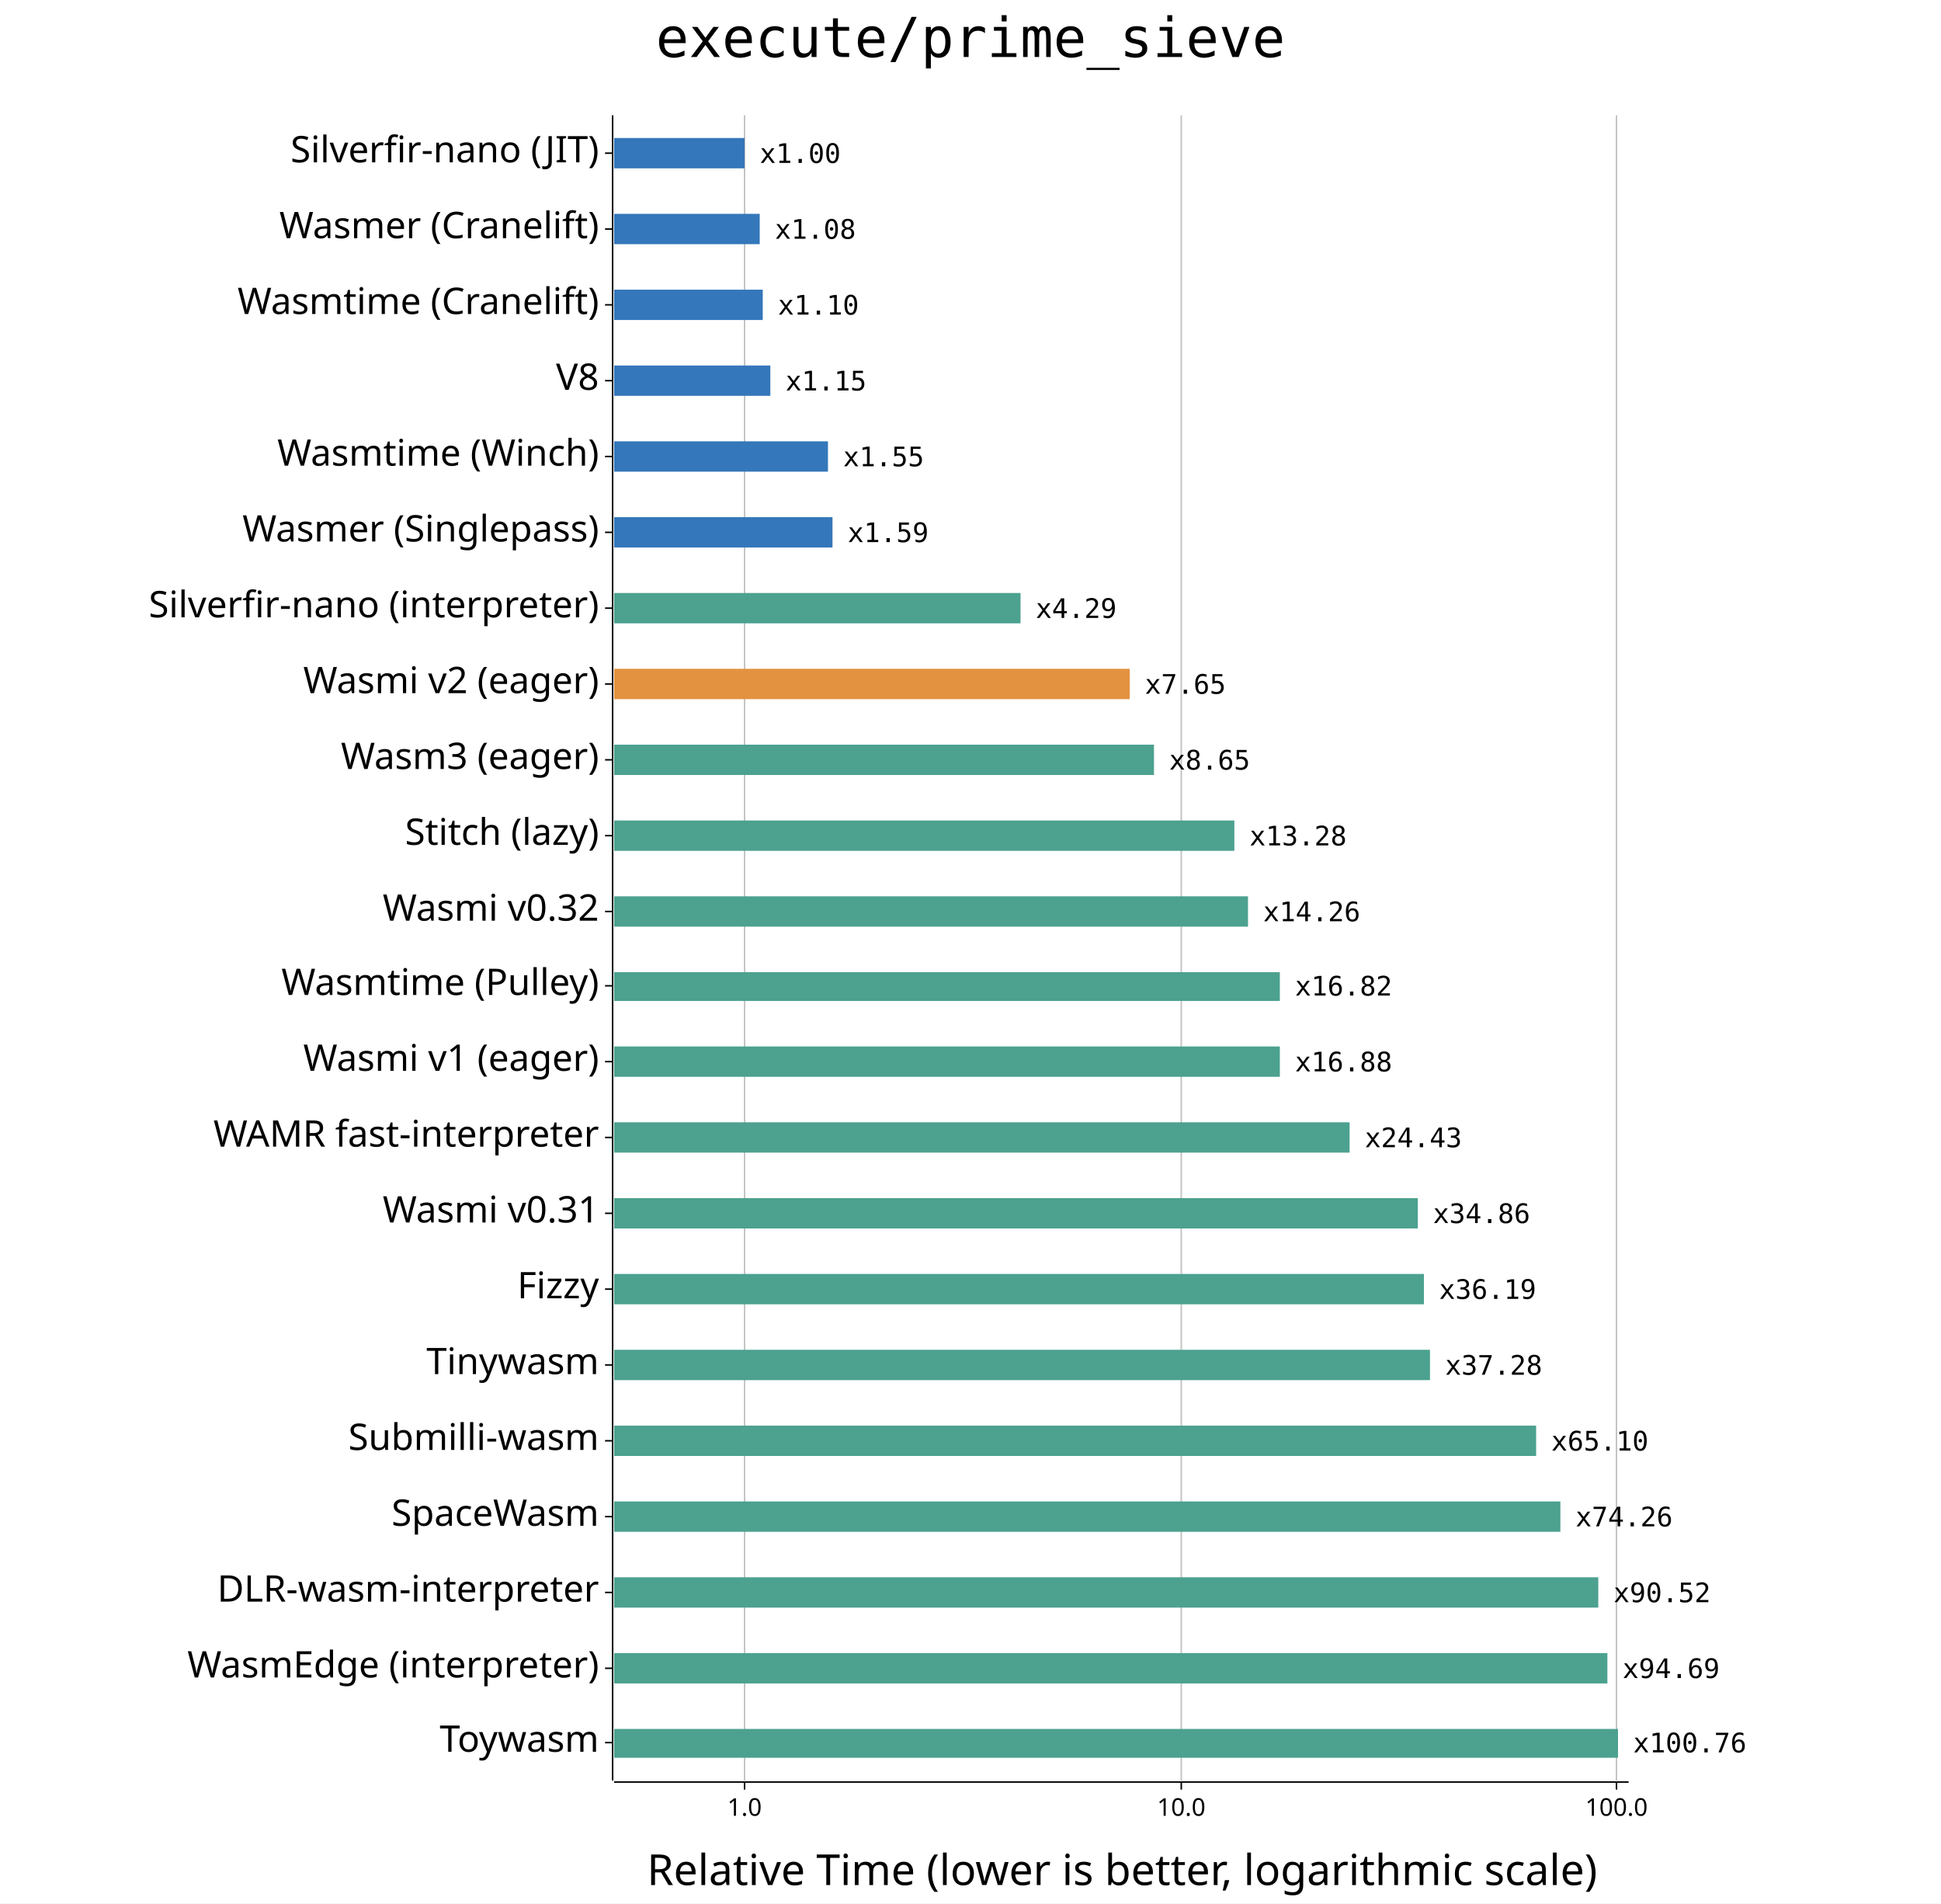
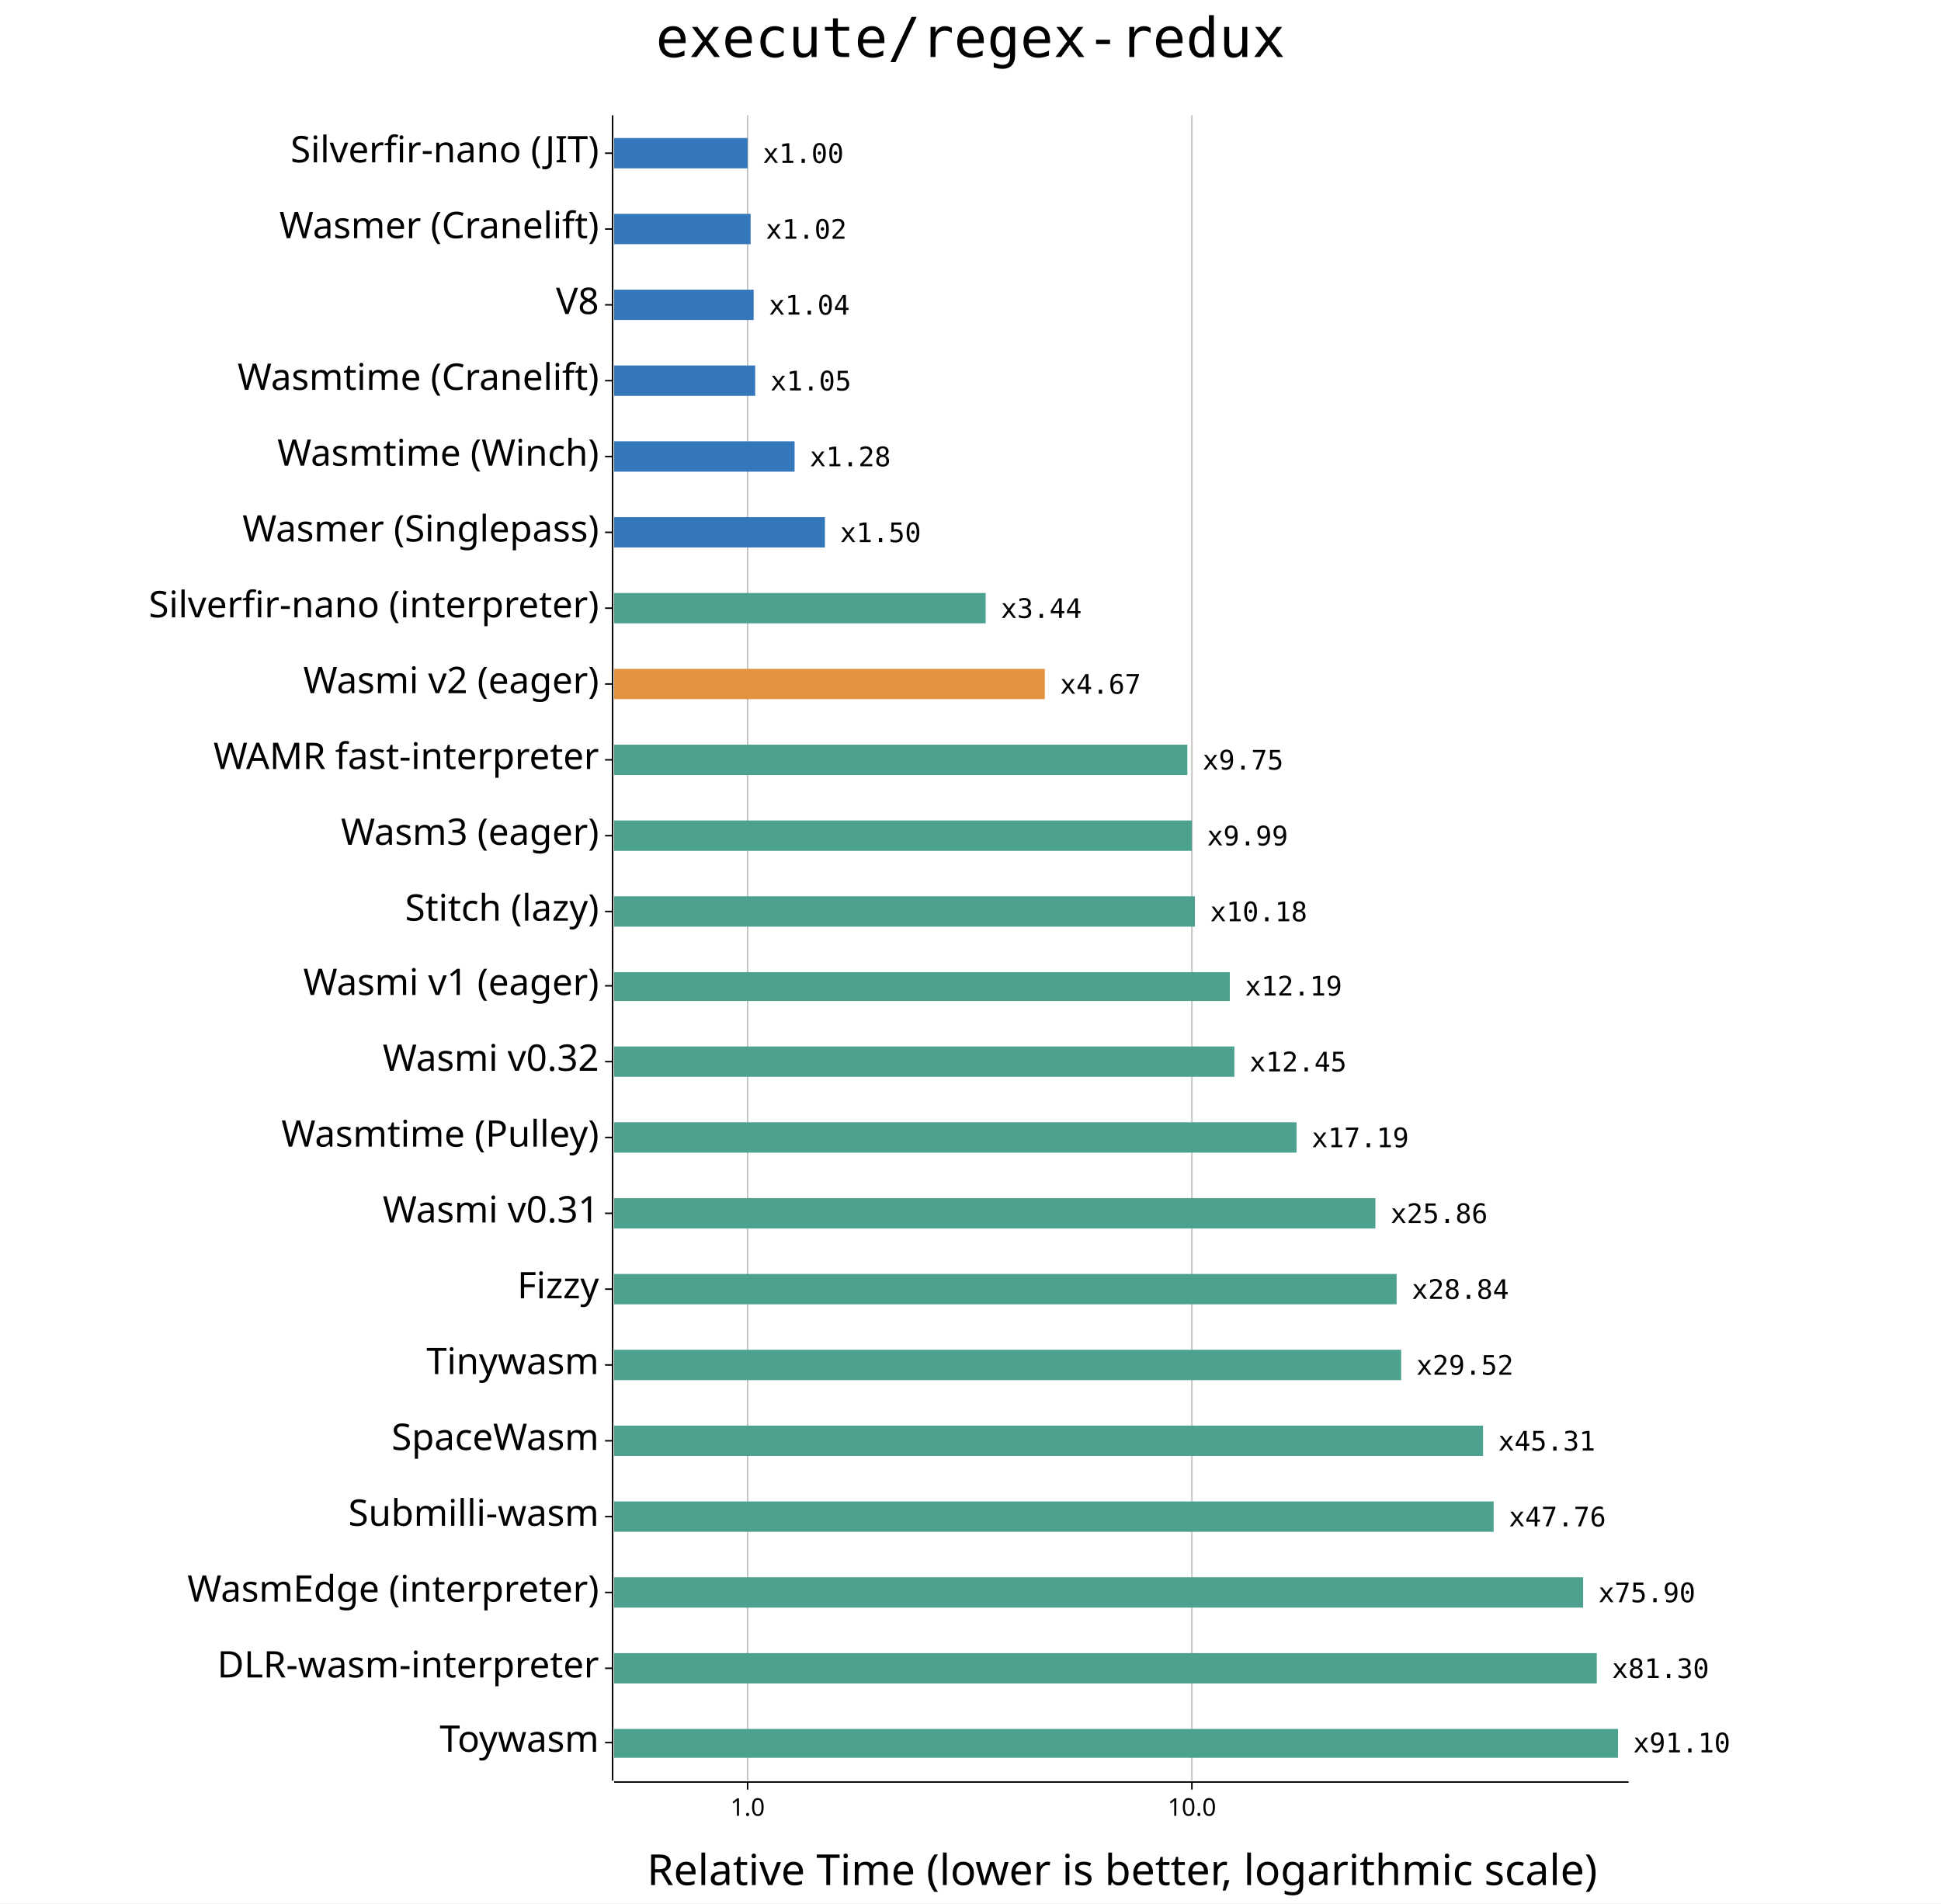
<svg xmlns="http://www.w3.org/2000/svg" width="1280" height="1255" viewBox="0 0 1280 1255">
  <rect x="0" y="0" width="1280" height="1255" opacity="1" fill="#FFFFFF" stroke="none" />
  <text x="640" y="10" dy="0.76em" text-anchor="middle" font-family="monospace" font-size="36.29" opacity="1" fill="#000000">
- execute/prime_sieve
- </text>
-   <line opacity="0.1" stroke="#000000" stroke-width="1" x1="491" y1="1174" x2="491" y2="76" />
-   <line opacity="0.1" stroke="#000000" stroke-width="1" x1="779" y1="1174" x2="779" y2="76" />
-   <line opacity="0.1" stroke="#000000" stroke-width="1" x1="1066" y1="1174" x2="1066" y2="76" />
+ execute/regex-redux
+ </text>
+   <line opacity="0.1" stroke="#000000" stroke-width="1" x1="493" y1="1174" x2="493" y2="76" />
+   <line opacity="0.1" stroke="#000000" stroke-width="1" x1="786" y1="1174" x2="786" y2="76" />
  <text x="5" y="625" dy="0.76em" text-anchor="middle" font-family="sans-serif" font-size="28.226" opacity="1" fill="#000000" transform="rotate(270, 5, 625)">

</text>
  <text x="740" y="1250" dy="-0.5ex" text-anchor="middle" font-family="sans-serif" font-size="28.226" opacity="1" fill="#000000">
Relative Time (lower is better, logarithmic scale)
</text>
-   <line opacity="0.15" stroke="#000000" stroke-width="1" x1="491" y1="1174" x2="491" y2="76" />
-   <line opacity="0.15" stroke="#000000" stroke-width="1" x1="779" y1="1174" x2="779" y2="76" />
-   <line opacity="0.15" stroke="#000000" stroke-width="1" x1="1066" y1="1174" x2="1066" y2="76" />
+   <line opacity="0.15" stroke="#000000" stroke-width="1" x1="493" y1="1174" x2="493" y2="76" />
+   <line opacity="0.15" stroke="#000000" stroke-width="1" x1="786" y1="1174" x2="786" y2="76" />
  <polyline fill="none" opacity="1" stroke="#000000" stroke-width="1" points="404,76 404,1174 " />
  <text x="395" y="1149" dy="0.5ex" text-anchor="end" font-family="sans-serif" font-size="24.194" opacity="1" fill="#000000">
Toywasm
</text>
  <polyline fill="none" opacity="1" stroke="#000000" stroke-width="1" points="399,1149 404,1149 " />
  <text x="395" y="1100" dy="0.5ex" text-anchor="end" font-family="sans-serif" font-size="24.194" opacity="1" fill="#000000">
- WasmEdge (interpreter)
+ DLR-wasm-interpreter
</text>
  <polyline fill="none" opacity="1" stroke="#000000" stroke-width="1" points="399,1100 404,1100 " />
  <text x="395" y="1050" dy="0.5ex" text-anchor="end" font-family="sans-serif" font-size="24.194" opacity="1" fill="#000000">
- DLR-wasm-interpreter
+ WasmEdge (interpreter)
</text>
  <polyline fill="none" opacity="1" stroke="#000000" stroke-width="1" points="399,1050 404,1050 " />
  <text x="395" y="1000" dy="0.5ex" text-anchor="end" font-family="sans-serif" font-size="24.194" opacity="1" fill="#000000">
- SpaceWasm
+ Submilli-wasm
</text>
  <polyline fill="none" opacity="1" stroke="#000000" stroke-width="1" points="399,1000 404,1000 " />
  <text x="395" y="950" dy="0.5ex" text-anchor="end" font-family="sans-serif" font-size="24.194" opacity="1" fill="#000000">
- Submilli-wasm
+ SpaceWasm
</text>
  <polyline fill="none" opacity="1" stroke="#000000" stroke-width="1" points="399,950 404,950 " />
  <text x="395" y="900" dy="0.5ex" text-anchor="end" font-family="sans-serif" font-size="24.194" opacity="1" fill="#000000">
Tinywasm
</text>
  <polyline fill="none" opacity="1" stroke="#000000" stroke-width="1" points="399,900 404,900 " />
  <text x="395" y="850" dy="0.5ex" text-anchor="end" font-family="sans-serif" font-size="24.194" opacity="1" fill="#000000">
Fizzy
</text>
  <polyline fill="none" opacity="1" stroke="#000000" stroke-width="1" points="399,850 404,850 " />
  <text x="395" y="800" dy="0.5ex" text-anchor="end" font-family="sans-serif" font-size="24.194" opacity="1" fill="#000000">
Wasmi v0.31
</text>
  <polyline fill="none" opacity="1" stroke="#000000" stroke-width="1" points="399,800 404,800 " />
  <text x="395" y="750" dy="0.5ex" text-anchor="end" font-family="sans-serif" font-size="24.194" opacity="1" fill="#000000">
- WAMR fast-interpreter
+ Wasmtime (Pulley)
</text>
  <polyline fill="none" opacity="1" stroke="#000000" stroke-width="1" points="399,750 404,750 " />
  <text x="395" y="700" dy="0.5ex" text-anchor="end" font-family="sans-serif" font-size="24.194" opacity="1" fill="#000000">
- Wasmi v1 (eager)
+ Wasmi v0.32
</text>
  <polyline fill="none" opacity="1" stroke="#000000" stroke-width="1" points="399,700 404,700 " />
  <text x="395" y="650" dy="0.5ex" text-anchor="end" font-family="sans-serif" font-size="24.194" opacity="1" fill="#000000">
- Wasmtime (Pulley)
+ Wasmi v1 (eager)
</text>
  <polyline fill="none" opacity="1" stroke="#000000" stroke-width="1" points="399,650 404,650 " />
  <text x="395" y="601" dy="0.5ex" text-anchor="end" font-family="sans-serif" font-size="24.194" opacity="1" fill="#000000">
- Wasmi v0.32
+ Stitch (lazy)
</text>
  <polyline fill="none" opacity="1" stroke="#000000" stroke-width="1" points="399,601 404,601 " />
  <text x="395" y="551" dy="0.5ex" text-anchor="end" font-family="sans-serif" font-size="24.194" opacity="1" fill="#000000">
- Stitch (lazy)
+ Wasm3 (eager)
</text>
  <polyline fill="none" opacity="1" stroke="#000000" stroke-width="1" points="399,551 404,551 " />
  <text x="395" y="501" dy="0.5ex" text-anchor="end" font-family="sans-serif" font-size="24.194" opacity="1" fill="#000000">
- Wasm3 (eager)
+ WAMR fast-interpreter
</text>
  <polyline fill="none" opacity="1" stroke="#000000" stroke-width="1" points="399,501 404,501 " />
  <text x="395" y="451" dy="0.5ex" text-anchor="end" font-family="sans-serif" font-size="24.194" opacity="1" fill="#000000">
Wasmi v2 (eager)
</text>
  <polyline fill="none" opacity="1" stroke="#000000" stroke-width="1" points="399,451 404,451 " />
  <text x="395" y="401" dy="0.5ex" text-anchor="end" font-family="sans-serif" font-size="24.194" opacity="1" fill="#000000">
Silverfir-nano (interpreter)
</text>
  <polyline fill="none" opacity="1" stroke="#000000" stroke-width="1" points="399,401 404,401 " />
  <text x="395" y="351" dy="0.5ex" text-anchor="end" font-family="sans-serif" font-size="24.194" opacity="1" fill="#000000">
Wasmer (Singlepass)
</text>
  <polyline fill="none" opacity="1" stroke="#000000" stroke-width="1" points="399,351 404,351 " />
  <text x="395" y="301" dy="0.5ex" text-anchor="end" font-family="sans-serif" font-size="24.194" opacity="1" fill="#000000">
Wasmtime (Winch)
</text>
  <polyline fill="none" opacity="1" stroke="#000000" stroke-width="1" points="399,301 404,301 " />
  <text x="395" y="251" dy="0.5ex" text-anchor="end" font-family="sans-serif" font-size="24.194" opacity="1" fill="#000000">
- V8
+ Wasmtime (Cranelift)
</text>
  <polyline fill="none" opacity="1" stroke="#000000" stroke-width="1" points="399,251 404,251 " />
  <text x="395" y="201" dy="0.5ex" text-anchor="end" font-family="sans-serif" font-size="24.194" opacity="1" fill="#000000">
- Wasmtime (Cranelift)
+ V8
</text>
  <polyline fill="none" opacity="1" stroke="#000000" stroke-width="1" points="399,201 404,201 " />
  <text x="395" y="151" dy="0.5ex" text-anchor="end" font-family="sans-serif" font-size="24.194" opacity="1" fill="#000000">
Wasmer (Cranelift)
</text>
  <polyline fill="none" opacity="1" stroke="#000000" stroke-width="1" points="399,151 404,151 " />
  <text x="395" y="101" dy="0.5ex" text-anchor="end" font-family="sans-serif" font-size="24.194" opacity="1" fill="#000000">
Silverfir-nano (JIT)
</text>
  <polyline fill="none" opacity="1" stroke="#000000" stroke-width="1" points="399,101 404,101 " />
  <polyline fill="none" opacity="1" stroke="#000000" stroke-width="1" points="405,1175 1074,1175 " />
-   <text x="491" y="1185" dy="0.76em" text-anchor="middle" font-family="sans-serif" font-size="16.129" opacity="1" fill="#000000">
+   <text x="493" y="1185" dy="0.76em" text-anchor="middle" font-family="sans-serif" font-size="16.129" opacity="1" fill="#000000">
1.0
</text>
-   <polyline fill="none" opacity="1" stroke="#000000" stroke-width="1" points="491,1175 491,1180 " />
-   <text x="779" y="1185" dy="0.76em" text-anchor="middle" font-family="sans-serif" font-size="16.129" opacity="1" fill="#000000">
+   <polyline fill="none" opacity="1" stroke="#000000" stroke-width="1" points="493,1175 493,1180 " />
+   <text x="786" y="1185" dy="0.76em" text-anchor="middle" font-family="sans-serif" font-size="16.129" opacity="1" fill="#000000">
10.0
</text>
-   <polyline fill="none" opacity="1" stroke="#000000" stroke-width="1" points="779,1175 779,1180 " />
-   <text x="1066" y="1185" dy="0.76em" text-anchor="middle" font-family="sans-serif" font-size="16.129" opacity="1" fill="#000000">
- 100.0
- </text>
-   <polyline fill="none" opacity="1" stroke="#000000" stroke-width="1" points="1066,1175 1066,1180 " />
-   <rect x="405" y="441" width="340" height="20" opacity="1" fill="#E3923F" stroke="none" />
-   <rect x="405" y="940" width="608" height="20" opacity="1" fill="#4CA18F" stroke="none" />
-   <rect x="405" y="1040" width="649" height="20" opacity="1" fill="#4CA18F" stroke="none" />
-   <rect x="405" y="740" width="485" height="20" opacity="1" fill="#4CA18F" stroke="none" />
-   <rect x="405" y="690" width="439" height="20" opacity="1" fill="#4CA18F" stroke="none" />
-   <rect x="405" y="341" width="144" height="20" opacity="1" fill="#3477BA" stroke="none" />
-   <rect x="405" y="291" width="141" height="20" opacity="1" fill="#3477BA" stroke="none" />
-   <rect x="405" y="890" width="538" height="20" opacity="1" fill="#4CA18F" stroke="none" />
-   <rect x="405" y="391" width="268" height="20" opacity="1" fill="#4CA18F" stroke="none" />
-   <rect x="405" y="541" width="409" height="20" opacity="1" fill="#4CA18F" stroke="none" />
-   <rect x="405" y="91" width="86" height="20" opacity="1" fill="#3477BA" stroke="none" />
-   <rect x="405" y="1090" width="655" height="20" opacity="1" fill="#4CA18F" stroke="none" />
-   <rect x="405" y="641" width="439" height="19" opacity="1" fill="#4CA18F" stroke="none" />
-   <rect x="405" y="141" width="96" height="20" opacity="1" fill="#3477BA" stroke="none" />
+   <polyline fill="none" opacity="1" stroke="#000000" stroke-width="1" points="786,1175 786,1180 " />
+   <rect x="405" y="591" width="383" height="20" opacity="1" fill="#4CA18F" stroke="none" />
+   <rect x="405" y="391" width="245" height="20" opacity="1" fill="#4CA18F" stroke="none" />
+   <rect x="405" y="690" width="409" height="20" opacity="1" fill="#4CA18F" stroke="none" />
+   <rect x="405" y="940" width="573" height="20" opacity="1" fill="#4CA18F" stroke="none" />
+   <rect x="405" y="840" width="516" height="20" opacity="1" fill="#4CA18F" stroke="none" />
  <rect x="405" y="1140" width="662" height="19" opacity="1" fill="#4CA18F" stroke="none" />
-   <rect x="405" y="241" width="103" height="20" opacity="1" fill="#3477BA" stroke="none" />
-   <rect x="405" y="790" width="530" height="20" opacity="1" fill="#4CA18F" stroke="none" />
-   <rect x="405" y="491" width="356" height="20" opacity="1" fill="#4CA18F" stroke="none" />
-   <rect x="405" y="990" width="624" height="20" opacity="1" fill="#4CA18F" stroke="none" />
-   <rect x="405" y="191" width="98" height="20" opacity="1" fill="#3477BA" stroke="none" />
-   <rect x="405" y="840" width="534" height="20" opacity="1" fill="#4CA18F" stroke="none" />
-   <rect x="405" y="591" width="418" height="20" opacity="1" fill="#4CA18F" stroke="none" />
+   <rect x="405" y="641" width="406" height="19" opacity="1" fill="#4CA18F" stroke="none" />
+   <rect x="405" y="341" width="139" height="20" opacity="1" fill="#3477BA" stroke="none" />
+   <rect x="405" y="1040" width="639" height="20" opacity="1" fill="#4CA18F" stroke="none" />
+   <rect x="405" y="191" width="92" height="20" opacity="1" fill="#3477BA" stroke="none" />
+   <rect x="405" y="890" width="519" height="20" opacity="1" fill="#4CA18F" stroke="none" />
+   <rect x="405" y="241" width="93" height="20" opacity="1" fill="#3477BA" stroke="none" />
+   <rect x="405" y="491" width="378" height="20" opacity="1" fill="#4CA18F" stroke="none" />
+   <rect x="405" y="541" width="381" height="20" opacity="1" fill="#4CA18F" stroke="none" />
+   <rect x="405" y="141" width="90" height="20" opacity="1" fill="#3477BA" stroke="none" />
+   <rect x="405" y="790" width="502" height="20" opacity="1" fill="#4CA18F" stroke="none" />
+   <rect x="405" y="740" width="450" height="20" opacity="1" fill="#4CA18F" stroke="none" />
+   <rect x="405" y="91" width="88" height="20" opacity="1" fill="#3477BA" stroke="none" />
+   <rect x="405" y="1090" width="648" height="20" opacity="1" fill="#4CA18F" stroke="none" />
+   <rect x="405" y="990" width="580" height="20" opacity="1" fill="#4CA18F" stroke="none" />
+   <rect x="405" y="291" width="119" height="20" opacity="1" fill="#3477BA" stroke="none" />
+   <rect x="405" y="441" width="284" height="20" opacity="1" fill="#E3923F" stroke="none" />
  <text x="1077" y="1151" dy="0.5ex" text-anchor="start" font-family="monospace" font-size="17.742" opacity="1" fill="#000000">
- x100.76
- </text>
-   <text x="1070" y="1102" dy="0.5ex" text-anchor="start" font-family="monospace" font-size="17.742" opacity="1" fill="#000000">
- x94.69
- </text>
-   <text x="1064" y="1052" dy="0.5ex" text-anchor="start" font-family="monospace" font-size="17.742" opacity="1" fill="#000000">
- x90.52
- </text>
-   <text x="1039" y="1002" dy="0.5ex" text-anchor="start" font-family="monospace" font-size="17.742" opacity="1" fill="#000000">
- x74.26
- </text>
-   <text x="1023" y="952" dy="0.5ex" text-anchor="start" font-family="monospace" font-size="17.742" opacity="1" fill="#000000">
- x65.10
- </text>
-   <text x="953" y="902" dy="0.5ex" text-anchor="start" font-family="monospace" font-size="17.742" opacity="1" fill="#000000">
- x37.28
- </text>
-   <text x="949" y="852" dy="0.5ex" text-anchor="start" font-family="monospace" font-size="17.742" opacity="1" fill="#000000">
- x36.19
- </text>
-   <text x="945" y="802" dy="0.5ex" text-anchor="start" font-family="monospace" font-size="17.742" opacity="1" fill="#000000">
- x34.86
- </text>
-   <text x="900" y="752" dy="0.5ex" text-anchor="start" font-family="monospace" font-size="17.742" opacity="1" fill="#000000">
- x24.43
- </text>
-   <text x="854" y="702" dy="0.5ex" text-anchor="start" font-family="monospace" font-size="17.742" opacity="1" fill="#000000">
- x16.88
- </text>
-   <text x="854" y="652" dy="0.5ex" text-anchor="start" font-family="monospace" font-size="17.742" opacity="1" fill="#000000">
- x16.82
- </text>
-   <text x="833" y="603" dy="0.5ex" text-anchor="start" font-family="monospace" font-size="17.742" opacity="1" fill="#000000">
- x14.26
- </text>
-   <text x="824" y="553" dy="0.5ex" text-anchor="start" font-family="monospace" font-size="17.742" opacity="1" fill="#000000">
- x13.28
- </text>
-   <text x="771" y="503" dy="0.5ex" text-anchor="start" font-family="monospace" font-size="17.742" opacity="1" fill="#000000">
- x8.65
- </text>
-   <text x="755" y="453" dy="0.5ex" text-anchor="start" font-family="monospace" font-size="17.742" opacity="1" fill="#000000">
- x7.65
- </text>
-   <text x="683" y="403" dy="0.5ex" text-anchor="start" font-family="monospace" font-size="17.742" opacity="1" fill="#000000">
- x4.29
- </text>
-   <text x="559" y="353" dy="0.5ex" text-anchor="start" font-family="monospace" font-size="17.742" opacity="1" fill="#000000">
- x1.59
- </text>
-   <text x="556" y="303" dy="0.5ex" text-anchor="start" font-family="monospace" font-size="17.742" opacity="1" fill="#000000">
- x1.55
- </text>
-   <text x="518" y="253" dy="0.5ex" text-anchor="start" font-family="monospace" font-size="17.742" opacity="1" fill="#000000">
- x1.15
- </text>
-   <text x="513" y="203" dy="0.5ex" text-anchor="start" font-family="monospace" font-size="17.742" opacity="1" fill="#000000">
- x1.10
- </text>
-   <text x="511" y="153" dy="0.5ex" text-anchor="start" font-family="monospace" font-size="17.742" opacity="1" fill="#000000">
- x1.08
- </text>
-   <text x="501" y="103" dy="0.5ex" text-anchor="start" font-family="monospace" font-size="17.742" opacity="1" fill="#000000">
+ x91.10
+ </text>
+   <text x="1063" y="1102" dy="0.5ex" text-anchor="start" font-family="monospace" font-size="17.742" opacity="1" fill="#000000">
+ x81.30
+ </text>
+   <text x="1054" y="1052" dy="0.5ex" text-anchor="start" font-family="monospace" font-size="17.742" opacity="1" fill="#000000">
+ x75.90
+ </text>
+   <text x="995" y="1002" dy="0.5ex" text-anchor="start" font-family="monospace" font-size="17.742" opacity="1" fill="#000000">
+ x47.76
+ </text>
+   <text x="988" y="952" dy="0.5ex" text-anchor="start" font-family="monospace" font-size="17.742" opacity="1" fill="#000000">
+ x45.31
+ </text>
+   <text x="934" y="902" dy="0.5ex" text-anchor="start" font-family="monospace" font-size="17.742" opacity="1" fill="#000000">
+ x29.52
+ </text>
+   <text x="931" y="852" dy="0.5ex" text-anchor="start" font-family="monospace" font-size="17.742" opacity="1" fill="#000000">
+ x28.84
+ </text>
+   <text x="917" y="802" dy="0.5ex" text-anchor="start" font-family="monospace" font-size="17.742" opacity="1" fill="#000000">
+ x25.86
+ </text>
+   <text x="865" y="752" dy="0.5ex" text-anchor="start" font-family="monospace" font-size="17.742" opacity="1" fill="#000000">
+ x17.19
+ </text>
+   <text x="824" y="702" dy="0.5ex" text-anchor="start" font-family="monospace" font-size="17.742" opacity="1" fill="#000000">
+ x12.45
+ </text>
+   <text x="821" y="652" dy="0.5ex" text-anchor="start" font-family="monospace" font-size="17.742" opacity="1" fill="#000000">
+ x12.19
+ </text>
+   <text x="798" y="603" dy="0.5ex" text-anchor="start" font-family="monospace" font-size="17.742" opacity="1" fill="#000000">
+ x10.18
+ </text>
+   <text x="796" y="553" dy="0.5ex" text-anchor="start" font-family="monospace" font-size="17.742" opacity="1" fill="#000000">
+ x9.99
+ </text>
+   <text x="793" y="503" dy="0.5ex" text-anchor="start" font-family="monospace" font-size="17.742" opacity="1" fill="#000000">
+ x9.75
+ </text>
+   <text x="699" y="453" dy="0.5ex" text-anchor="start" font-family="monospace" font-size="17.742" opacity="1" fill="#000000">
+ x4.67
+ </text>
+   <text x="660" y="403" dy="0.5ex" text-anchor="start" font-family="monospace" font-size="17.742" opacity="1" fill="#000000">
+ x3.44
+ </text>
+   <text x="554" y="353" dy="0.5ex" text-anchor="start" font-family="monospace" font-size="17.742" opacity="1" fill="#000000">
+ x1.50
+ </text>
+   <text x="534" y="303" dy="0.5ex" text-anchor="start" font-family="monospace" font-size="17.742" opacity="1" fill="#000000">
+ x1.28
+ </text>
+   <text x="508" y="253" dy="0.5ex" text-anchor="start" font-family="monospace" font-size="17.742" opacity="1" fill="#000000">
+ x1.05
+ </text>
+   <text x="507" y="203" dy="0.5ex" text-anchor="start" font-family="monospace" font-size="17.742" opacity="1" fill="#000000">
+ x1.04
+ </text>
+   <text x="505" y="153" dy="0.5ex" text-anchor="start" font-family="monospace" font-size="17.742" opacity="1" fill="#000000">
+ x1.02
+ </text>
+   <text x="503" y="103" dy="0.5ex" text-anchor="start" font-family="monospace" font-size="17.742" opacity="1" fill="#000000">
x1.00
</text>
</svg>
